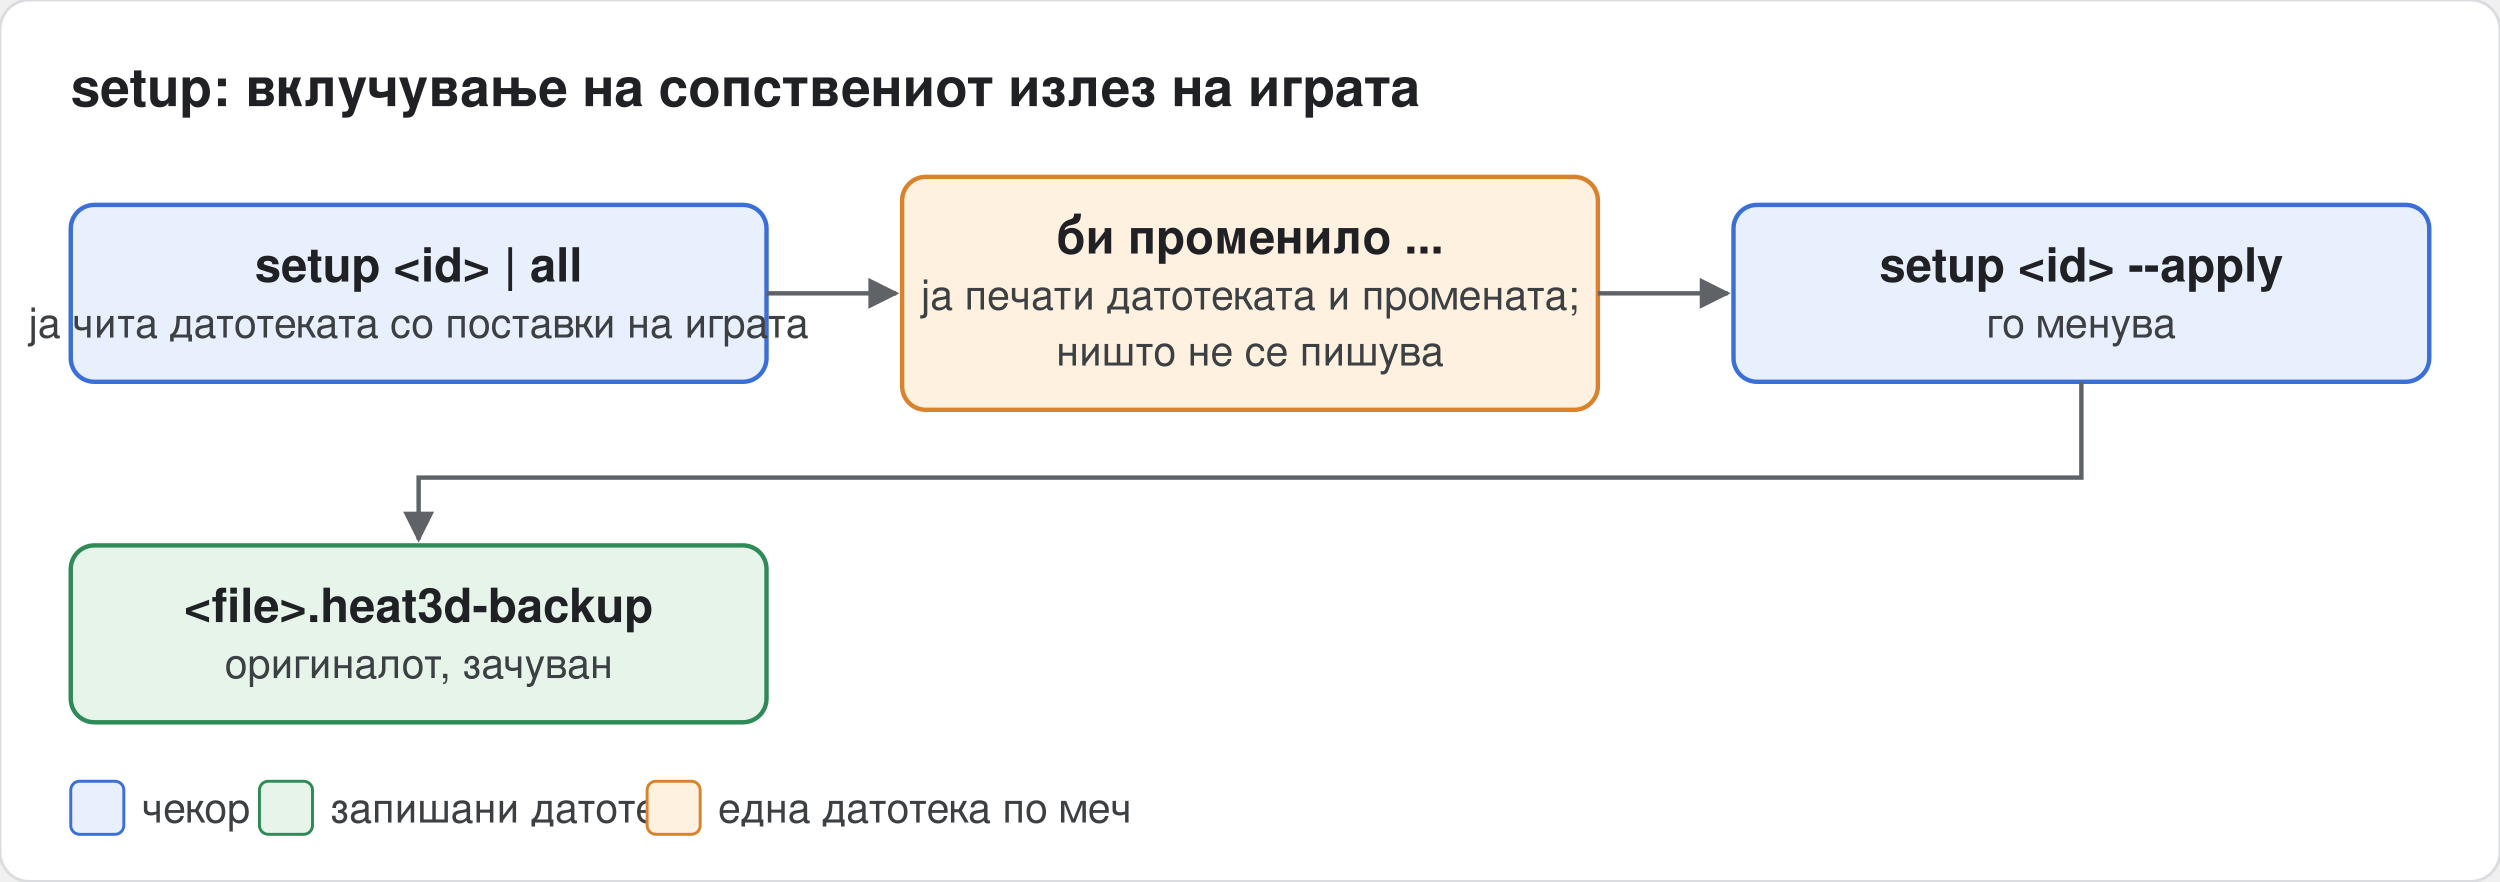
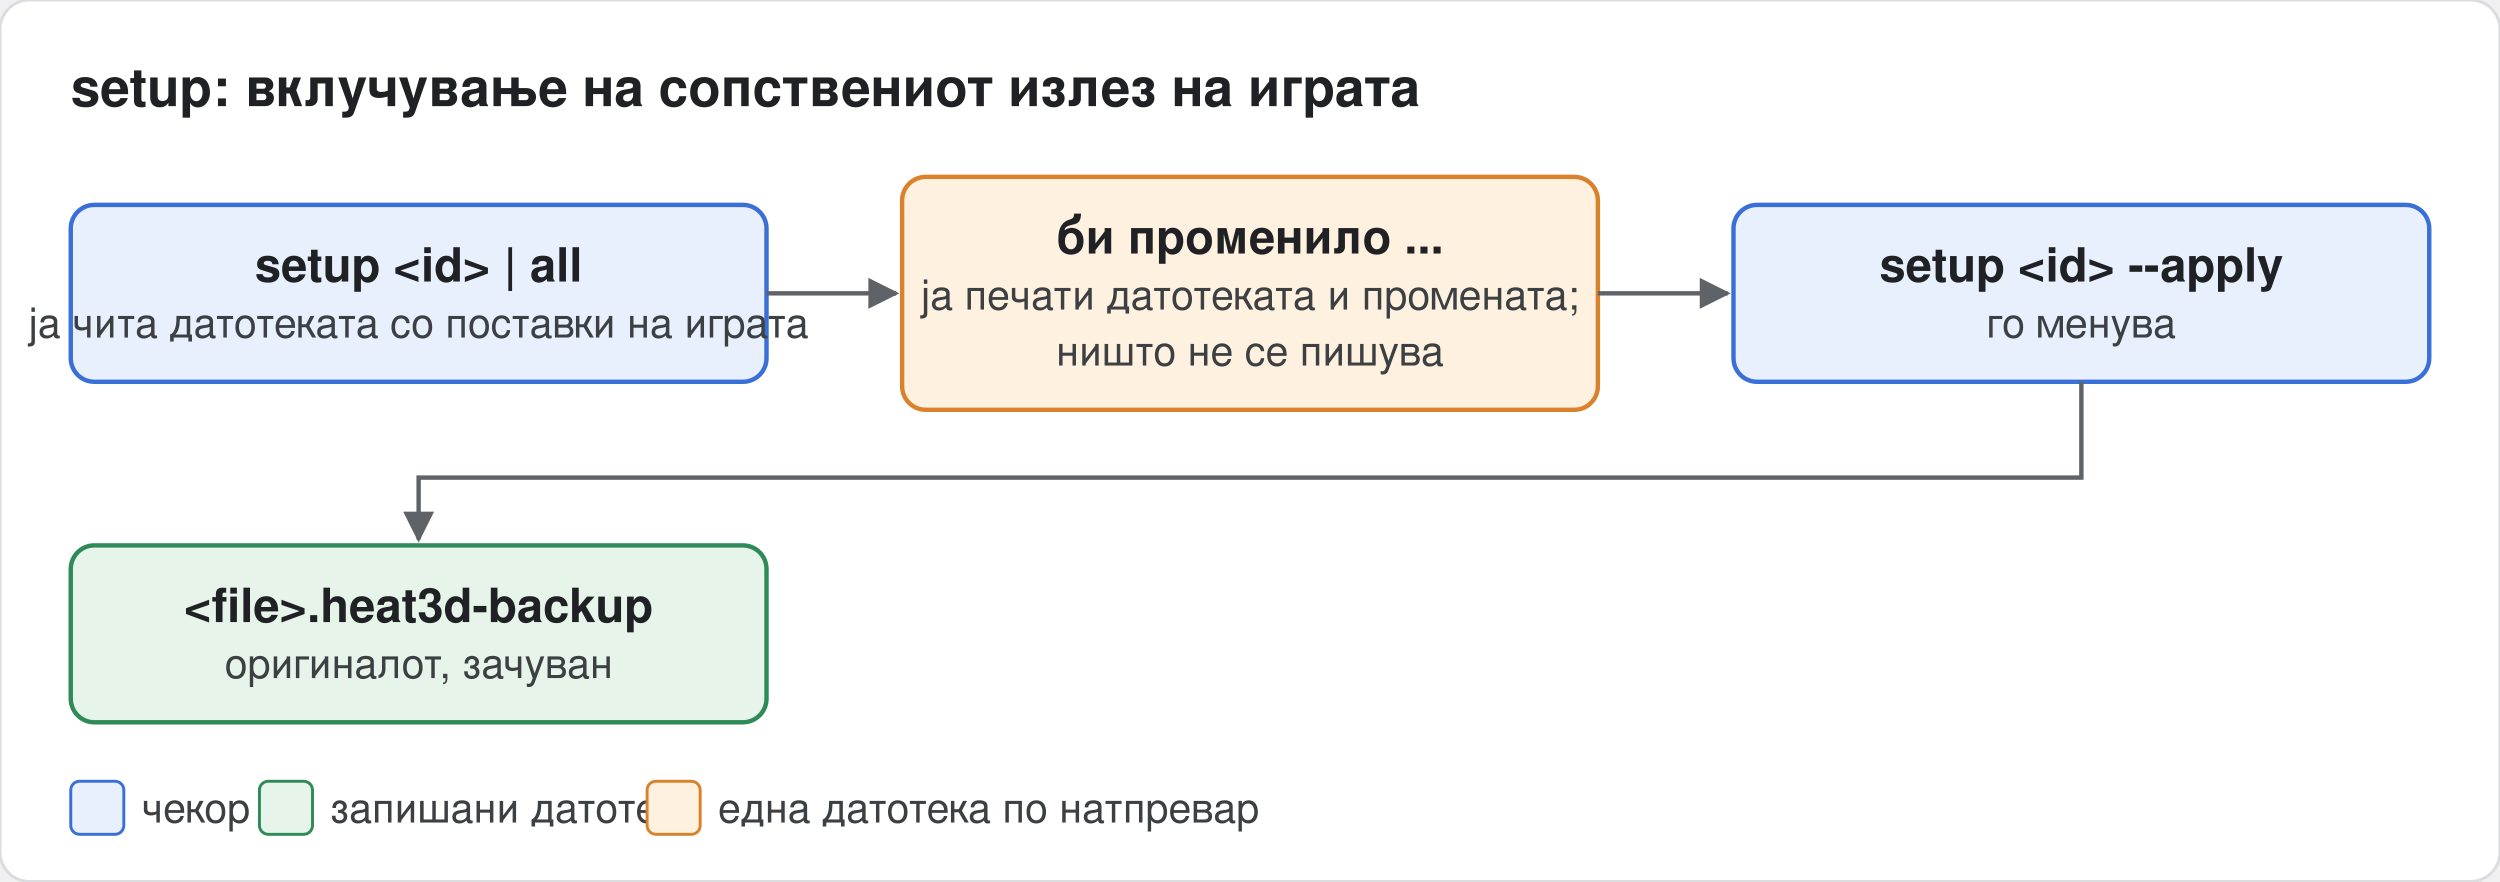
<svg xmlns="http://www.w3.org/2000/svg" width="848" height="299" viewBox="0 0 848 299" font-family="Segoe UI,Helvetica,Arial,sans-serif" role="img" aria-label="setup: switching a game's own output on">
  <defs>
    <marker id="a" viewBox="0 0 10 10" refX="9" refY="5" markerWidth="7" markerHeight="7" orient="auto">
      <path d="M0,0 L10,5 L0,10 z" fill="#5f6368" />
    </marker>
  </defs>
  <rect width="848" height="299" rx="10" fill="#ffffff" stroke="#dadce0" />
  <text x="24" y="36" font-size="18" font-weight="600" fill="#202124">setup: вклучување на сопствениот излез на играта</text>
  <rect x="24" y="69.5" width="236" height="60" rx="8" fill="#e8f0fe" stroke="#3b6fd8" stroke-width="1.5" />
  <text x="142.0" y="95.5" text-anchor="middle" font-weight="600" font-size="16" fill="#202124">setup &lt;id&gt; | all</text>
  <text x="142.0" y="114.5" text-anchor="middle" font-size="14" fill="#3c4043">ја чита датотеката со поставки на играта</text>
  <rect x="306" y="60.0" width="236" height="79" rx="8" fill="#fff1e0" stroke="#d9822b" stroke-width="1.5" />
  <text x="424.0" y="86.0" text-anchor="middle" font-weight="600" font-size="16" fill="#202124">би променило ...</text>
  <text x="424.0" y="105.0" text-anchor="middle" font-size="14" fill="#3c4043">ја печати датотеката и промената;</text>
  <text x="424.0" y="124.0" text-anchor="middle" font-size="14" fill="#3c4043">ништо не се пишува</text>
  <rect x="588" y="69.5" width="236" height="60" rx="8" fill="#e8f0fe" stroke="#3b6fd8" stroke-width="1.5" />
  <text x="706.0" y="95.5" text-anchor="middle" font-weight="600" font-size="16" fill="#202124">setup &lt;id&gt; --apply</text>
  <text x="706.0" y="114.5" text-anchor="middle" font-size="14" fill="#3c4043">го менува</text>
  <line x1="260" y1="99.5" x2="304" y2="99.5" stroke="#5f6368" stroke-width="1.5" marker-end="url(#a)" />
  <line x1="542" y1="99.5" x2="586" y2="99.5" stroke="#5f6368" stroke-width="1.5" marker-end="url(#a)" />
  <path d="M706.0,129.5 V162.0 H142.0 V183.0" fill="none" stroke="#5f6368" stroke-width="1.5" marker-end="url(#a)" />
  <rect x="24" y="185.0" width="236" height="60" rx="8" fill="#e6f4ea" stroke="#2e8b57" stroke-width="1.5" />
  <text x="142.0" y="211.0" text-anchor="middle" font-weight="600" font-size="16" fill="#202124">&lt;file&gt;.heat3d-backup</text>
  <text x="142.0" y="230.0" text-anchor="middle" font-size="14" fill="#3c4043">оригиналот, зачуван</text>
  <rect x="24" y="265" width="18" height="18" rx="3" fill="#e8f0fe" stroke="#3b6fd8" />
  <text x="48" y="279" font-size="14" fill="#3c4043">чекор</text>
  <rect x="88.0" y="265" width="18" height="18" rx="3" fill="#e6f4ea" stroke="#2e8b57" />
  <text x="112.0" y="279" font-size="14" fill="#3c4043">запишани датотеки</text>
  <rect x="219.5" y="265" width="18" height="18" rx="3" fill="#fff1e0" stroke="#d9822b" />
-   <text x="243.5" y="279" font-size="14" fill="#3c4043">една датотека по меч</text>
+   <text x="243.5" y="279" font-size="14" fill="#3c4043">една датотека по натпревар</text>
</svg>
